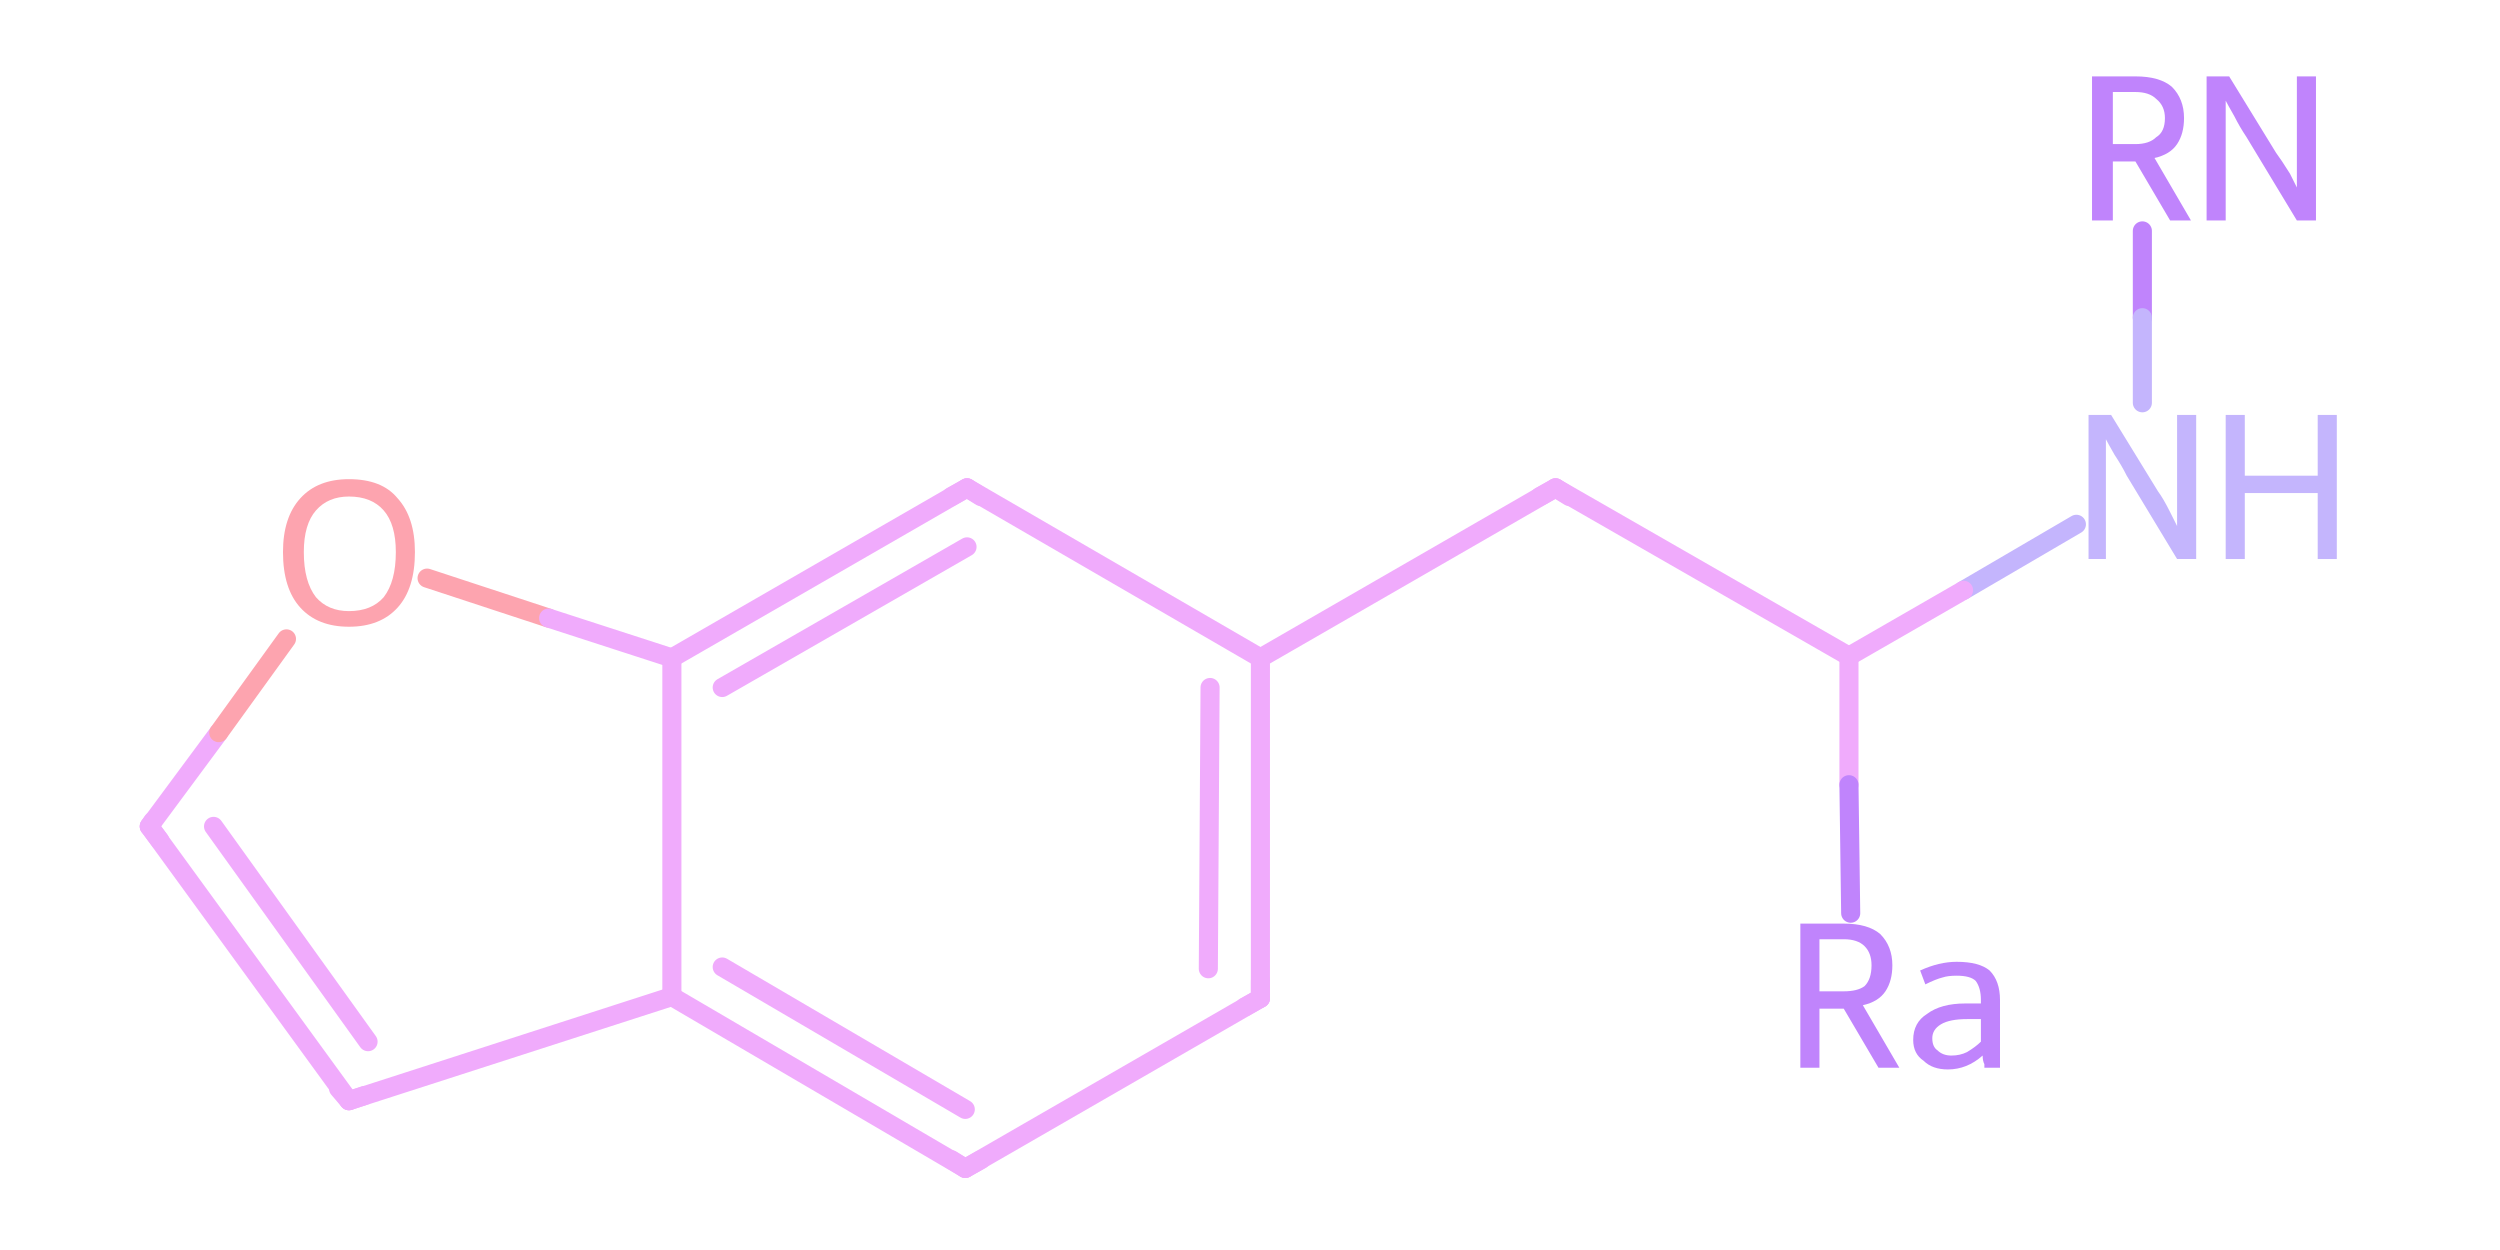
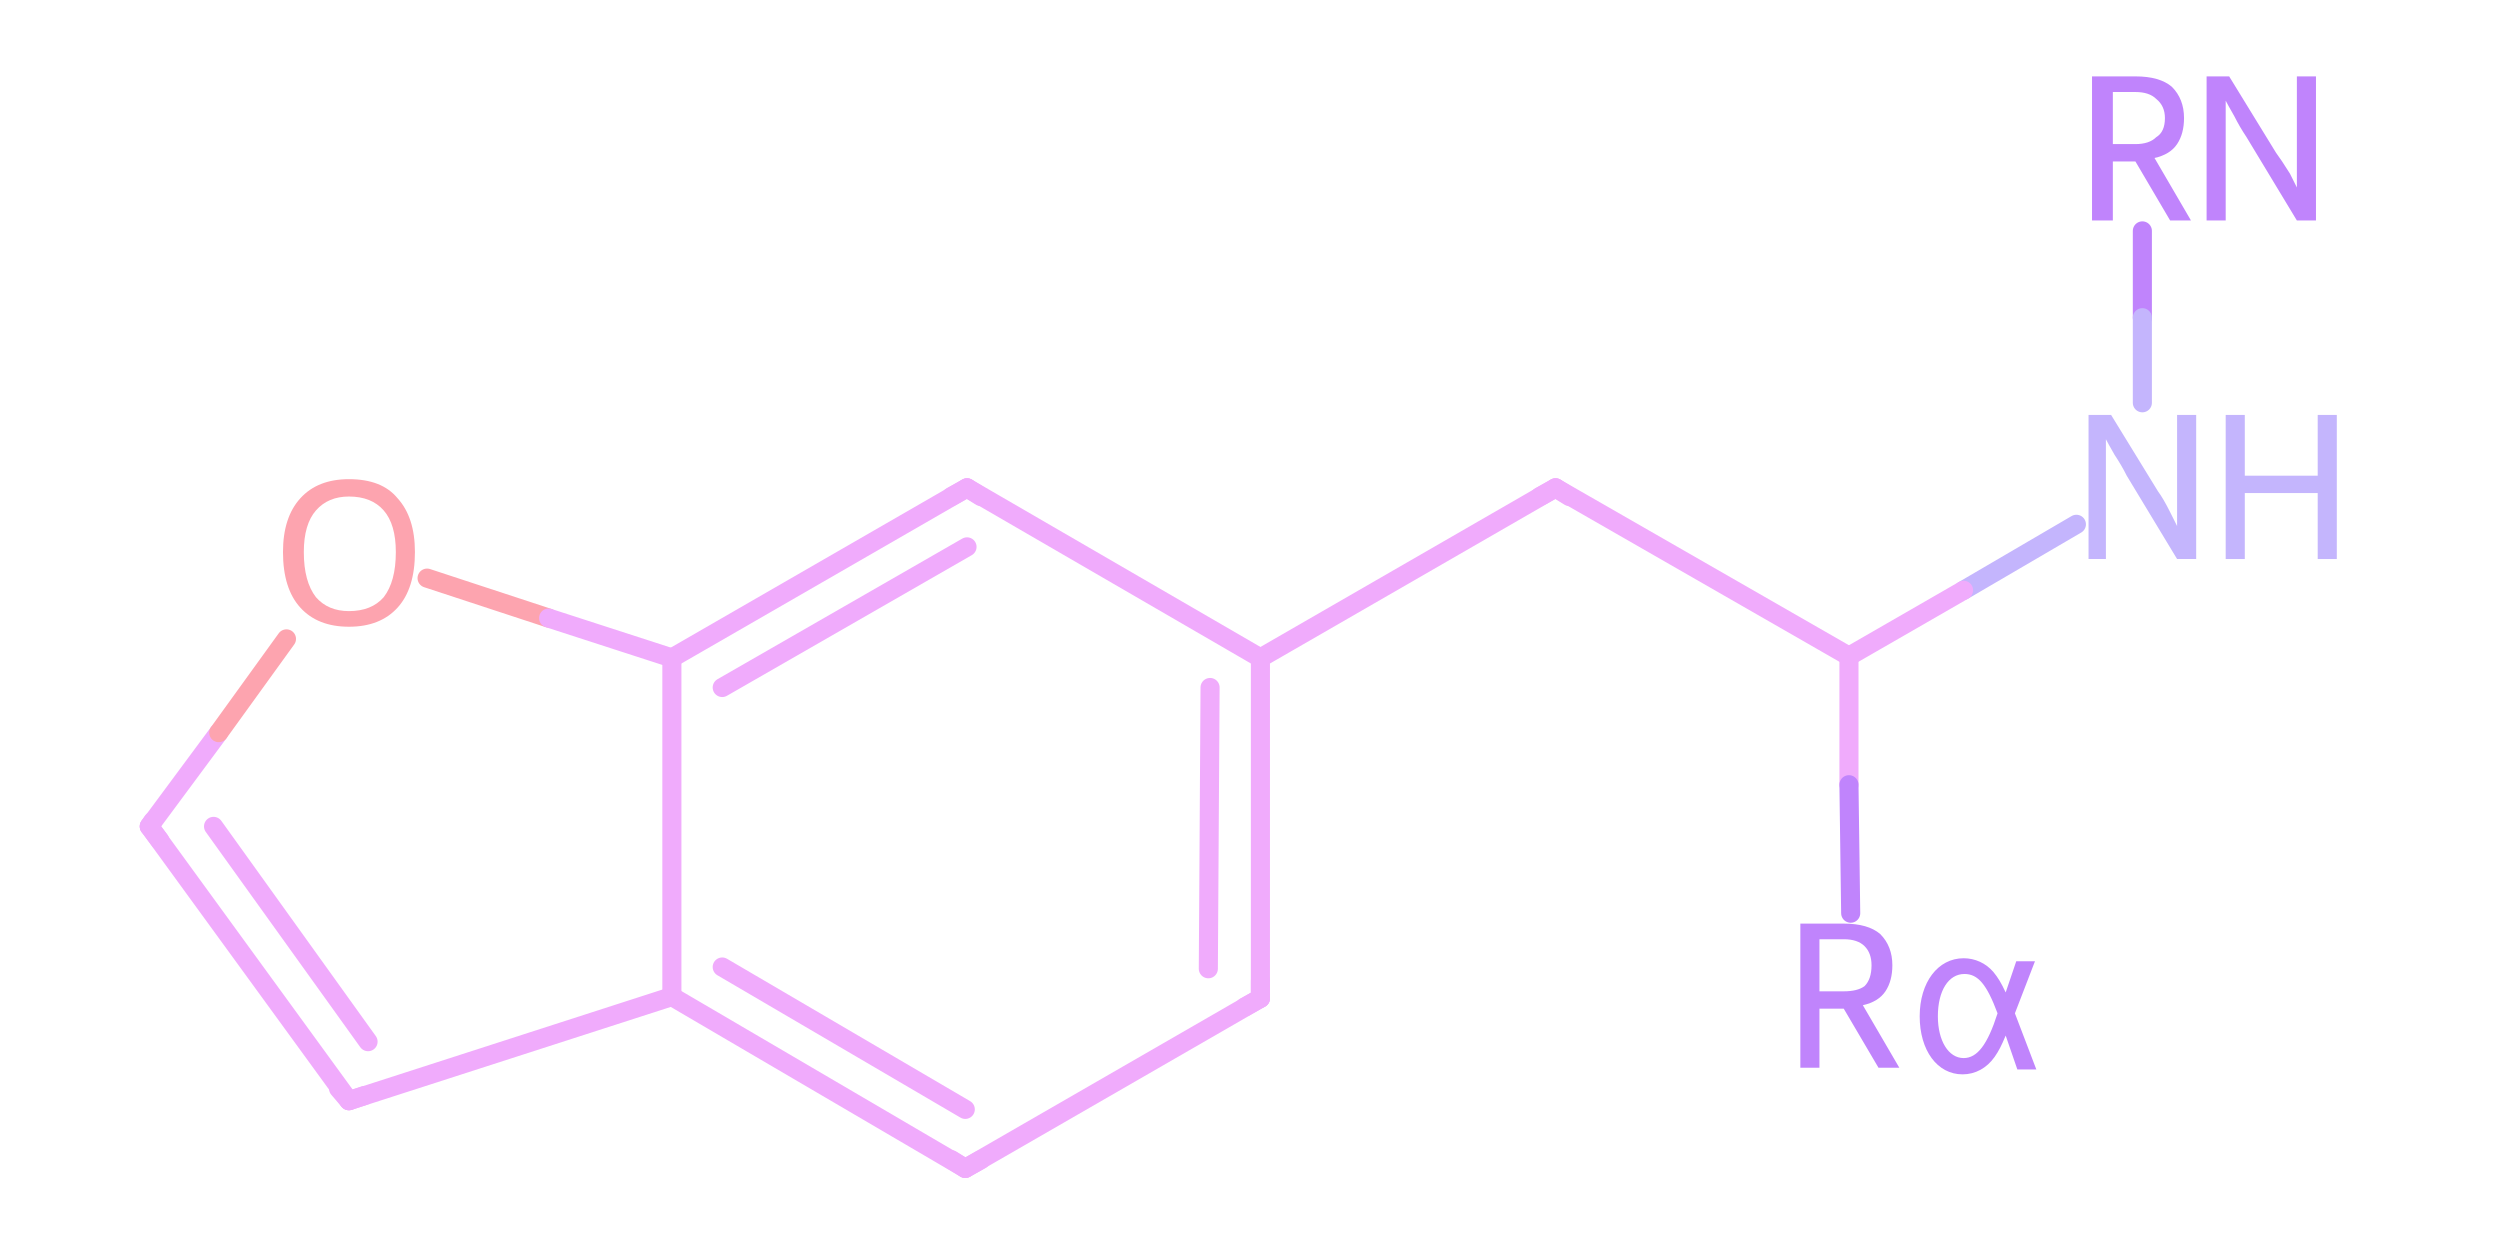
<svg xmlns="http://www.w3.org/2000/svg" version="1.1" baseProfile="full" xml:space="preserve" width="144px" height="72px" viewBox="0 0 144 72">
  <path class="bond-0 atom-0 atom-1" d="M 123.4,13.3 L 123.4,18.3" style="fill:none;fill-rule:evenodd;stroke:#C084FC;stroke-width:1.1px;stroke-linecap:round;stroke-linejoin:round;stroke-opacity:1" />
  <path class="bond-0 atom-0 atom-1" d="M 123.4,18.3 L 123.4,23.2" style="fill:none;fill-rule:evenodd;stroke:#C4B5FD;stroke-width:1.1px;stroke-linecap:round;stroke-linejoin:round;stroke-opacity:1" />
  <path class="bond-1 atom-1 atom-2" d="M 119.6,30.2 L 113.1,34.0" style="fill:none;fill-rule:evenodd;stroke:#C4B5FD;stroke-width:1.1px;stroke-linecap:round;stroke-linejoin:round;stroke-opacity:1" />
  <path class="bond-1 atom-1 atom-2" d="M 113.1,34.0 L 106.5,37.8" style="fill:none;fill-rule:evenodd;stroke:#F0ABFC;stroke-width:1.1px;stroke-linecap:round;stroke-linejoin:round;stroke-opacity:1" />
  <path class="bond-2 atom-2 atom-3" d="M 106.5,37.8 L 106.5,45.2" style="fill:none;fill-rule:evenodd;stroke:#F0ABFC;stroke-width:1.1px;stroke-linecap:round;stroke-linejoin:round;stroke-opacity:1" />
  <path class="bond-2 atom-2 atom-3" d="M 106.5,45.2 L 106.6,52.6" style="fill:none;fill-rule:evenodd;stroke:#C084FC;stroke-width:1.1px;stroke-linecap:round;stroke-linejoin:round;stroke-opacity:1" />
  <path class="bond-3 atom-2 atom-4" d="M 106.5,37.8 L 89.6,28.1" style="fill:none;fill-rule:evenodd;stroke:#F0ABFC;stroke-width:1.1px;stroke-linecap:round;stroke-linejoin:round;stroke-opacity:1" />
  <path class="bond-4 atom-4 atom-5" d="M 89.6,28.1 L 72.6,37.9" style="fill:none;fill-rule:evenodd;stroke:#F0ABFC;stroke-width:1.1px;stroke-linecap:round;stroke-linejoin:round;stroke-opacity:1" />
  <path class="bond-5 atom-5 atom-6" d="M 72.6,37.9 L 72.6,57.5" style="fill:none;fill-rule:evenodd;stroke:#F0ABFC;stroke-width:1.1px;stroke-linecap:round;stroke-linejoin:round;stroke-opacity:1" />
  <path class="bond-5 atom-5 atom-6" d="M 69.7,39.6 L 69.6,55.8" style="fill:none;fill-rule:evenodd;stroke:#F0ABFC;stroke-width:1.1px;stroke-linecap:round;stroke-linejoin:round;stroke-opacity:1" />
  <path class="bond-6 atom-6 atom-7" d="M 72.6,57.5 L 55.6,67.3" style="fill:none;fill-rule:evenodd;stroke:#F0ABFC;stroke-width:1.1px;stroke-linecap:round;stroke-linejoin:round;stroke-opacity:1" />
  <path class="bond-7 atom-7 atom-8" d="M 55.6,67.3 L 38.7,57.4" style="fill:none;fill-rule:evenodd;stroke:#F0ABFC;stroke-width:1.1px;stroke-linecap:round;stroke-linejoin:round;stroke-opacity:1" />
  <path class="bond-7 atom-7 atom-8" d="M 55.6,63.9 L 41.6,55.7" style="fill:none;fill-rule:evenodd;stroke:#F0ABFC;stroke-width:1.1px;stroke-linecap:round;stroke-linejoin:round;stroke-opacity:1" />
  <path class="bond-8 atom-8 atom-9" d="M 38.7,57.4 L 20.1,63.4" style="fill:none;fill-rule:evenodd;stroke:#F0ABFC;stroke-width:1.1px;stroke-linecap:round;stroke-linejoin:round;stroke-opacity:1" />
  <path class="bond-9 atom-9 atom-10" d="M 20.1,63.4 L 8.6,47.6" style="fill:none;fill-rule:evenodd;stroke:#F0ABFC;stroke-width:1.1px;stroke-linecap:round;stroke-linejoin:round;stroke-opacity:1" />
  <path class="bond-9 atom-9 atom-10" d="M 21.2,60.0 L 12.3,47.6" style="fill:none;fill-rule:evenodd;stroke:#F0ABFC;stroke-width:1.1px;stroke-linecap:round;stroke-linejoin:round;stroke-opacity:1" />
  <path class="bond-10 atom-10 atom-11" d="M 8.6,47.6 L 12.6,42.2" style="fill:none;fill-rule:evenodd;stroke:#F0ABFC;stroke-width:1.1px;stroke-linecap:round;stroke-linejoin:round;stroke-opacity:1" />
  <path class="bond-10 atom-10 atom-11" d="M 12.6,42.2 L 16.5,36.8" style="fill:none;fill-rule:evenodd;stroke:#FDA4AF;stroke-width:1.1px;stroke-linecap:round;stroke-linejoin:round;stroke-opacity:1" />
  <path class="bond-11 atom-11 atom-12" d="M 24.6,33.3 L 31.6,35.6" style="fill:none;fill-rule:evenodd;stroke:#FDA4AF;stroke-width:1.1px;stroke-linecap:round;stroke-linejoin:round;stroke-opacity:1" />
  <path class="bond-11 atom-11 atom-12" d="M 31.6,35.6 L 38.7,37.9" style="fill:none;fill-rule:evenodd;stroke:#F0ABFC;stroke-width:1.1px;stroke-linecap:round;stroke-linejoin:round;stroke-opacity:1" />
  <path class="bond-12 atom-12 atom-13" d="M 38.7,37.9 L 55.7,28.1" style="fill:none;fill-rule:evenodd;stroke:#F0ABFC;stroke-width:1.1px;stroke-linecap:round;stroke-linejoin:round;stroke-opacity:1" />
  <path class="bond-12 atom-12 atom-13" d="M 41.6,39.6 L 55.7,31.5" style="fill:none;fill-rule:evenodd;stroke:#F0ABFC;stroke-width:1.1px;stroke-linecap:round;stroke-linejoin:round;stroke-opacity:1" />
  <path class="bond-13 atom-13 atom-5" d="M 55.7,28.1 L 72.6,37.9" style="fill:none;fill-rule:evenodd;stroke:#F0ABFC;stroke-width:1.1px;stroke-linecap:round;stroke-linejoin:round;stroke-opacity:1" />
  <path class="bond-14 atom-12 atom-8" d="M 38.7,37.9 L 38.7,57.4" style="fill:none;fill-rule:evenodd;stroke:#F0ABFC;stroke-width:1.1px;stroke-linecap:round;stroke-linejoin:round;stroke-opacity:1" />
  <path d="M 90.4,28.6 L 89.6,28.1 L 88.7,28.6" style="fill:none;stroke:#F0ABFC;stroke-width:1.1px;stroke-linecap:round;stroke-linejoin:round;stroke-miterlimit:10;stroke-opacity:1;" />
  <path d="M 72.6,56.5 L 72.6,57.5 L 71.7,58.0" style="fill:none;stroke:#F0ABFC;stroke-width:1.1px;stroke-linecap:round;stroke-linejoin:round;stroke-miterlimit:10;stroke-opacity:1;" />
  <path d="M 56.5,66.8 L 55.6,67.3 L 54.8,66.8" style="fill:none;stroke:#F0ABFC;stroke-width:1.1px;stroke-linecap:round;stroke-linejoin:round;stroke-miterlimit:10;stroke-opacity:1;" />
  <path d="M 21.0,63.1 L 20.1,63.4 L 19.5,62.7" style="fill:none;stroke:#F0ABFC;stroke-width:1.1px;stroke-linecap:round;stroke-linejoin:round;stroke-miterlimit:10;stroke-opacity:1;" />
  <path d="M 9.2,48.4 L 8.6,47.6 L 8.8,47.3" style="fill:none;stroke:#F0ABFC;stroke-width:1.1px;stroke-linecap:round;stroke-linejoin:round;stroke-miterlimit:10;stroke-opacity:1;" />
  <path d="M 54.8,28.6 L 55.7,28.1 L 56.5,28.6" style="fill:none;stroke:#F0ABFC;stroke-width:1.1px;stroke-linecap:round;stroke-linejoin:round;stroke-miterlimit:10;stroke-opacity:1;" />
  <path class="atom-0" d="M 125.0 12.7 L 123.0 9.3 L 123.0 9.3 L 121.7 9.3 L 121.7 12.7 L 120.5 12.7 L 120.5 4.4 L 123.0 4.4 Q 124.4 4.4, 125.1 5.0 Q 125.8 5.7, 125.8 6.8 Q 125.8 7.7, 125.4 8.3 Q 125.0 8.9, 124.1 9.1 L 126.2 12.7 L 125.0 12.7 M 121.7 8.3 L 123.0 8.3 Q 123.8 8.3, 124.2 7.9 Q 124.7 7.6, 124.7 6.8 Q 124.7 6.1, 124.2 5.7 Q 123.8 5.3, 123.0 5.3 L 121.7 5.3 L 121.7 8.3 " fill="#C084FC" />
  <path class="atom-0" d="M 128.4 4.4 L 131.1 8.8 Q 131.4 9.2, 131.9 10.0 Q 132.3 10.8, 132.3 10.8 L 132.3 4.4 L 133.4 4.4 L 133.4 12.7 L 132.3 12.7 L 129.4 7.9 Q 129.0 7.3, 128.7 6.7 Q 128.3 6.0, 128.2 5.8 L 128.2 12.7 L 127.1 12.7 L 127.1 4.4 L 128.4 4.4 " fill="#C084FC" />
  <path class="atom-1" d="M 121.6 23.9 L 124.3 28.3 Q 124.6 28.7, 125.0 29.5 Q 125.4 30.3, 125.4 30.3 L 125.4 23.9 L 126.5 23.9 L 126.5 32.2 L 125.4 32.2 L 122.5 27.4 Q 122.2 26.8, 121.8 26.2 Q 121.4 25.5, 121.3 25.3 L 121.3 32.2 L 120.3 32.2 L 120.3 23.9 L 121.6 23.9 " fill="#C4B5FD" />
  <path class="atom-1" d="M 128.2 23.9 L 129.3 23.9 L 129.3 27.4 L 133.5 27.4 L 133.5 23.9 L 134.6 23.9 L 134.6 32.2 L 133.5 32.2 L 133.5 28.4 L 129.3 28.4 L 129.3 32.2 L 128.2 32.2 L 128.2 23.9 " fill="#C4B5FD" />
  <path class="atom-3" d="M 108.2 61.5 L 106.2 58.1 L 106.2 58.1 L 104.8 58.1 L 104.8 61.5 L 103.7 61.5 L 103.7 53.2 L 106.2 53.2 Q 107.6 53.2, 108.3 53.8 Q 109.0 54.5, 109.0 55.6 Q 109.0 56.5, 108.6 57.1 Q 108.2 57.7, 107.3 57.9 L 109.4 61.5 L 108.2 61.5 M 104.8 57.1 L 106.2 57.1 Q 107.0 57.1, 107.4 56.8 Q 107.8 56.4, 107.8 55.6 Q 107.8 54.9, 107.4 54.5 Q 107.0 54.1, 106.2 54.1 L 104.8 54.1 L 104.8 57.1 " fill="#C084FC" />
-   <path class="atom-3" d="M 110.2 59.9 Q 110.2 58.9, 111.0 58.4 Q 111.8 57.8, 113.2 57.8 L 114.1 57.8 L 114.1 57.6 Q 114.1 56.9, 113.8 56.5 Q 113.5 56.2, 112.7 56.2 Q 112.2 56.2, 111.9 56.3 Q 111.5 56.4, 110.9 56.7 L 110.6 55.9 Q 111.7 55.4, 112.7 55.4 Q 114.0 55.4, 114.6 55.9 Q 115.2 56.5, 115.2 57.6 L 115.2 61.5 L 114.3 61.5 Q 114.3 61.4, 114.3 61.3 Q 114.2 61.1, 114.2 60.8 Q 113.3 61.6, 112.2 61.6 Q 111.3 61.6, 110.8 61.1 Q 110.2 60.7, 110.2 59.9 M 111.3 59.8 Q 111.3 60.3, 111.6 60.5 Q 111.9 60.8, 112.4 60.8 Q 112.9 60.8, 113.3 60.6 Q 113.8 60.3, 114.1 60.0 L 114.1 58.7 L 113.3 58.7 Q 112.3 58.7, 111.8 59.0 Q 111.3 59.3, 111.3 59.8 " fill="#C084FC" />
+   <text x="110.2" y="61.6" font-family="Helvetica,Arial,sans-serif" font-size="11.9px" fill="#C084FC">α</text>
  <path class="atom-11" d="M 16.3 31.8 Q 16.3 29.8, 17.3 28.7 Q 18.3 27.6, 20.1 27.6 Q 22.0 27.6, 22.9 28.7 Q 23.9 29.8, 23.9 31.8 Q 23.9 33.9, 22.9 35.0 Q 21.9 36.1, 20.1 36.1 Q 18.3 36.1, 17.3 35.0 Q 16.3 33.9, 16.3 31.8 M 20.1 35.2 Q 21.4 35.2, 22.1 34.4 Q 22.8 33.5, 22.8 31.8 Q 22.8 30.2, 22.1 29.4 Q 21.4 28.6, 20.1 28.6 Q 18.9 28.6, 18.2 29.4 Q 17.5 30.2, 17.5 31.8 Q 17.5 33.5, 18.2 34.4 Q 18.9 35.2, 20.1 35.2 " fill="#FDA4AF" />
</svg>
